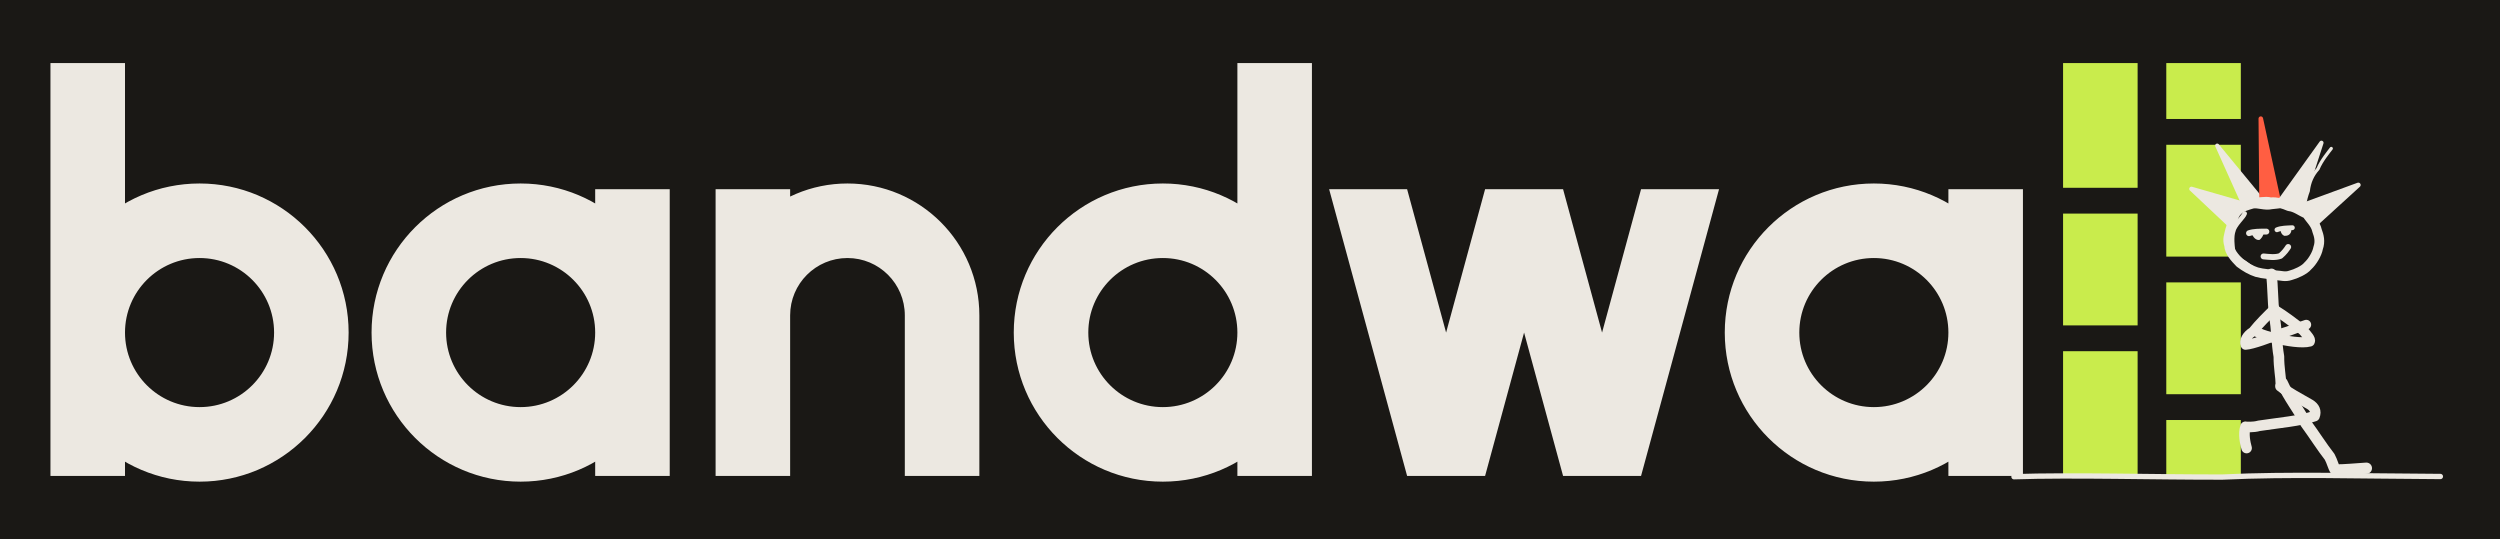
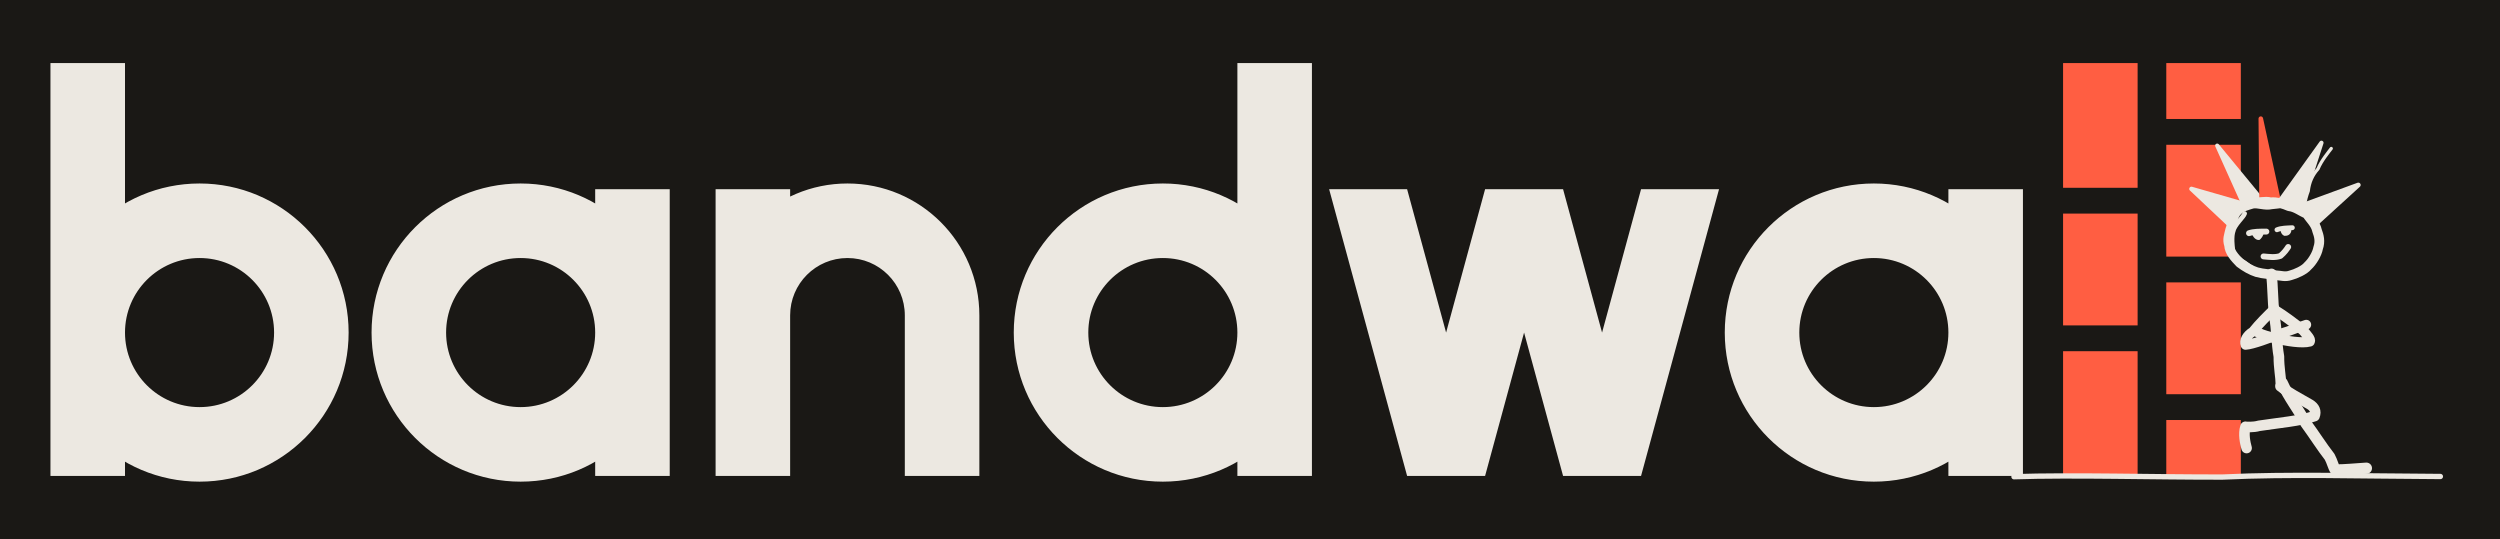
<svg xmlns="http://www.w3.org/2000/svg" viewBox="-1600 0 2180 470" width="2180" height="470">
  <rect x="-1600" width="2180" height="470" fill="#1A1815" />
  <g transform="translate(-1556.00 415.00) scale(5.0)">
    <path fill="#ECE8E1" d="M0,-72h13v72h-13ZM0,-25a26,26 0 1,1 52,0a26,26 0 1,1 -52,0ZM13,-25a13,13 0 1,0 26,0a13,13 0 1,0 -26,0ZM56,-25a26,26 0 1,1 52,0a26,26 0 1,1 -52,0ZM69,-25a13,13 0 1,0 26,0a13,13 0 1,0 -26,0ZM95,-50h13v50h-13ZM116,-50h13v50h-13ZM116,0V-28A23,23 0 0,1 162,-28V0h-13V-28A10,10 0 0,0 129,-28V0ZM168,-25a26,26 0 1,1 52,0a26,26 0 1,1 -52,0ZM181,-25a13,13 0 1,0 26,0a13,13 0 1,0 -26,0ZM207,-72h13v72h-13ZM223,-50 236.6,-50 243.4,-25 250.2,-50 263.8,-50 270.6,-25 277.4,-50 291,-50 277.4,0 263.8,0 257,-25 250.2,0 236.6,0ZM292,-25a26,26 0 1,1 52,0a26,26 0 1,1 -52,0ZM305,-25a13,13 0 1,0 26,0a13,13 0 1,0 -26,0ZM331,-50h13v50h-13Z" />
  </g>
  <g transform="translate(-1556.00 415.00) scale(5.0)">
-     <path fill="#C9EC4C" d="M351,-72h13v21.75h-13ZM351,-45.75h13v19.5h-13ZM351,-21.75h13v21.75h-13ZM369,-72h13v9.75h-13ZM369,-57.75h13v19.5h-13ZM369,-33.75h13v19.5h-13ZM369,-9.75h13v9.75h-13Z" />
+     <path fill="#FF5E42" d="M351,-72h13v21.75h-13ZM351,-45.75h13v19.5h-13ZM351,-21.75h13v21.75h-13ZM369,-72h13v9.75h-13ZM369,-57.75h13v19.5h-13ZM369,-33.75h13v19.5h-13ZM369,-9.75h13v9.75h-13Z" />
  </g>
  <g transform="translate(198 36)">
    <g visibility="visible">
      <animate attributeName="visibility" values="visible;hidden;hidden" dur="0.36s" repeatCount="indefinite" calcMode="discrete" />
      <path d="M-41.8 379.7 C9.1 378.0 80.4 380.1 139.9 380.0 C199.3 377.2 259.5 379.2 330.0 379.5" fill="none" stroke="#ECE8E1" stroke-width="4.64" stroke-linecap="round" stroke-linejoin="round" />
      <g transform="rotate(-3 240 375)">
        <g transform="translate(-6 0)">
          <path d="M171.3 163.5 L132.0 122.4 L184.3 140.5 Z" fill="#ECE8E1" stroke="#ECE8E1" stroke-width="3.87" stroke-linejoin="round" />
          <path d="M180.3 147.5 L156.4 85.9 L195.8 139.2 Z" fill="#ECE8E1" stroke="#ECE8E1" stroke-width="3.60" stroke-linejoin="round" />
          <path d="M192.3 141.2 L195.6 64.4 L207.7 138.9 Z" fill="#FF5E42" stroke="#FF5E42" stroke-width="3.97" stroke-linejoin="round" />
          <path d="M207.3 138.2 L247.3 88.2 L224.0 149.0 Z" fill="#ECE8E1" stroke="#ECE8E1" stroke-width="3.72" stroke-linejoin="round" />
          <path d="M227.5 150.3 C228.2 147.6 230.4 136.6 233.6 129.6 C234.9 121.9 238.0 115.9 243.1 110.8 C246.6 103.5 253.2 96.5 255.6 93.6" fill="none" stroke="#ECE8E1" stroke-width="2.84" stroke-linecap="round" stroke-linejoin="round" />
          <path d="M222.6 143.5 L277.5 126.6 L233.1 163.0 Z" fill="#ECE8E1" stroke="#ECE8E1" stroke-width="4.10" stroke-linejoin="round" />
          <path d="M187.6 136.6 C190.0 137.9 195.1 136.0 200.4 137.7 C205.1 137.3 211.6 139.6 216.3 142.0 C221.7 142.8 226.4 147.0 231.5 149.6 C233.8 154.0 238.5 158.2 239.5 164.6 C240.9 169.0 242.0 174.0 239.6 179.8 C238.5 184.6 234.0 191.4 229.8 194.8 C226.7 198.3 219.1 201.2 214.3 202.2 C209.6 203.6 206.0 201.9 201.7 201.5 C196.8 200.1 191.1 199.9 185.1 197.9 C180.3 196.1 175.3 192.9 170.8 189.1 C166.6 184.3 162.2 179.0 162.2 173.1 C160.8 167.8 162.4 165.1 164.0 159.4 C166.0 155.4 166.5 147.6 170.9 143.8 C174.7 140.0 180.7 139.1 184.4 138.1 C189.7 137.4 195.0 140.6 201.1 139.5 C206.9 139.3 218.0 138.3 220.6 137.7" fill="#1A1815" stroke="#ECE8E1" stroke-width="8.46" stroke-linecap="round" stroke-linejoin="round" />
          <path d="M189.2 200.9 C186.5 198.1 178.6 192.5 175.6 189.7 C171.5 186.8 167.3 183.4 165.4 179.3 C164.9 175.1 164.5 165.1 166.5 160.9 C167.9 155.5 176.2 149.2 177.2 146.3" fill="none" stroke="#ECE8E1" stroke-width="4.05" stroke-linecap="round" stroke-linejoin="round" />
          <path d="M182.1 162.3 C183.2 168.2 186.6 170.4 189.0 169.9 C190.1 169.1 192.5 167.2 193.4 162.4 Z" fill="#ECE8E1" />
          <path d="M180.1 163.6 C184.3 162.4 189.0 162.7 195.3 163.0" fill="none" stroke="#ECE8E1" stroke-width="5.12" stroke-linecap="round" stroke-linejoin="round" />
          <path d="M208.0 161.0 C206.8 165.5 210.7 168.2 211.8 167.5 C214.3 167.8 217.7 165.8 217.1 161.2 Z" fill="#ECE8E1" />
          <path d="M204.6 161.9 C208.5 160.5 213.3 160.8 218.1 160.8" fill="none" stroke="#ECE8E1" stroke-width="4.22" stroke-linecap="round" stroke-linejoin="round" />
          <path d="M191.7 184.5 C196.1 185.1 202.0 186.3 206.5 184.8 C210.0 182.1 211.9 179.7 213.6 177.4" fill="none" stroke="#ECE8E1" stroke-width="5.13" stroke-linecap="round" stroke-linejoin="round" />
        </g>
        <path d="M191.8 200.1 C192.4 211.0 191.7 222.9 192.3 236.7 C194.0 248.6 193.0 260.3 194.5 272.4 C193.9 281.9 195.3 290.1 195.0 296.8" fill="none" stroke="#ECE8E1" stroke-width="9.29" stroke-linecap="round" stroke-linejoin="round" />
        <path d="M192.9 230.5 C186.4 236.2 178.6 243.1 173.0 249.5 C167.3 252.6 164.8 257.1 166.0 260.7 C171.9 260.7 187.4 255.9 198.1 252.2 C204.7 250.8 211.9 248.0 219.8 245.9" fill="none" stroke="#ECE8E1" stroke-width="8.52" stroke-linecap="round" stroke-linejoin="round" />
        <path d="M194.2 232.4 C199.7 236.1 209.5 244.0 216.8 250.8 C220.1 255.2 223.3 258.9 222.1 260.7 C215.3 262.2 201.8 259.2 193.0 256.6 C186.6 254.4 181.0 253.0 177.7 250.6" fill="none" stroke="#ECE8E1" stroke-width="8.85" stroke-linecap="round" stroke-linejoin="round" />
        <path d="M196.2 295.5 C200.9 307.9 209.2 319.5 214.9 331.7 C221.6 341.9 227.9 353.2 234.1 362.0 C236.2 366.4 236.9 371.1 238.5 373.7 C245.8 374.2 256.2 373.7 265.6 373.6" fill="none" stroke="#ECE8E1" stroke-width="9.79" stroke-linecap="round" stroke-linejoin="round" />
        <path d="M194.5 298.4 C201.1 304.3 210.1 309.5 219.3 315.5 C223.2 318.2 224.7 321.7 222.8 325.9 C210.2 329.5 191.1 330.1 174.0 331.8 C169.0 333.0 162.8 332.2 162.2 332.0 C159.9 338.2 161.2 346.1 162.2 350.6" fill="none" stroke="#ECE8E1" stroke-width="9.21" stroke-linecap="round" stroke-linejoin="round" />
      </g>
    </g>
    <g visibility="hidden">
      <animate attributeName="visibility" values="hidden;visible;hidden" dur="0.36s" repeatCount="indefinite" calcMode="discrete" />
      <path d="M-40.3 379.0 C11.2 379.3 79.9 381.2 140.5 377.9 C199.9 376.5 259.9 379.4 330.1 378.9" fill="none" stroke="#ECE8E1" stroke-width="4.66" stroke-linecap="round" stroke-linejoin="round" />
      <g transform="rotate(-3 240 375)">
        <g transform="translate(-6 0)">
          <path d="M168.6 164.2 L128.9 122.5 L182.9 140.4 Z" fill="#ECE8E1" stroke="#ECE8E1" stroke-width="3.89" stroke-linejoin="round" />
          <path d="M178.7 147.6 L156.5 86.5 L194.7 139.4 Z" fill="#ECE8E1" stroke="#ECE8E1" stroke-width="3.74" stroke-linejoin="round" />
          <path d="M191.5 139.7 L197.0 62.2 L206.8 138.7 Z" fill="#FF5E42" stroke="#FF5E42" stroke-width="3.72" stroke-linejoin="round" />
          <path d="M207.1 138.8 L247.7 86.9 L222.9 149.1 Z" fill="#ECE8E1" stroke="#ECE8E1" stroke-width="3.60" stroke-linejoin="round" />
          <path d="M227.8 149.8 C228.6 146.8 230.1 135.1 234.0 128.7 C236.1 122.5 239.5 114.8 242.4 109.7 C246.4 103.0 254.2 95.5 256.5 92.5" fill="none" stroke="#ECE8E1" stroke-width="3.31" stroke-linecap="round" stroke-linejoin="round" />
          <path d="M223.4 143.7 L278.2 127.0 L233.3 164.1 Z" fill="#ECE8E1" stroke="#ECE8E1" stroke-width="3.35" stroke-linejoin="round" />
          <path d="M184.9 136.4 C187.8 137.3 194.0 136.8 198.5 136.9 C204.1 137.3 211.6 138.2 215.7 140.7 C221.8 143.2 226.8 146.4 230.9 150.0 C235.1 154.2 237.4 159.7 239.7 165.4 C241.7 169.0 241.9 175.3 241.2 180.0 C238.9 186.1 234.8 191.9 230.0 196.0 C226.0 200.2 221.1 203.8 214.8 204.1 C211.0 206.1 207.4 203.0 201.4 202.5 C196.6 202.6 190.4 201.4 185.4 198.6 C180.5 197.3 173.6 193.6 170.9 190.5 C165.8 185.3 161.8 177.7 160.4 173.9 C158.6 168.9 159.4 164.3 162.2 160.1 C162.7 155.0 165.7 146.9 168.6 143.9 C172.8 139.6 178.4 137.6 182.7 137.0 C189.1 136.8 192.4 139.4 199.8 140.3 C204.7 138.8 216.3 138.2 220.9 137.9" fill="#1A1815" stroke="#ECE8E1" stroke-width="7.53" stroke-linecap="round" stroke-linejoin="round" />
          <path d="M189.8 202.6 C187.8 199.4 178.6 194.3 174.7 189.8 C171.0 187.0 167.0 184.9 165.3 179.3 C162.2 174.5 163.1 164.8 164.3 160.4 C165.7 154.9 172.9 148.4 175.8 146.1" fill="none" stroke="#ECE8E1" stroke-width="4.06" stroke-linecap="round" stroke-linejoin="round" />
          <path d="M180.6 162.6 C182.1 168.3 184.8 171.3 187.3 170.5 C189.5 171.0 191.1 167.7 191.9 163.0 Z" fill="#ECE8E1" />
          <path d="M178.7 163.3 C182.7 162.3 188.5 163.2 193.2 163.3" fill="none" stroke="#ECE8E1" stroke-width="4.54" stroke-linecap="round" stroke-linejoin="round" />
          <path d="M206.3 162.4 C206.7 166.8 210.0 168.7 212.5 169.0 C214.9 168.6 215.9 166.6 215.9 161.6 Z" fill="#ECE8E1" />
          <path d="M204.8 161.7 C209.1 161.7 213.8 161.0 217.8 161.6" fill="none" stroke="#ECE8E1" stroke-width="4.24" stroke-linecap="round" stroke-linejoin="round" />
          <path d="M191.5 186.2 C194.7 186.2 200.5 187.2 206.3 185.2 C208.6 184.9 212.0 180.8 214.0 177.9" fill="none" stroke="#ECE8E1" stroke-width="5.27" stroke-linecap="round" stroke-linejoin="round" />
        </g>
        <path d="M190.4 201.8 C192.6 212.8 192.6 226.3 194.2 237.8 C194.9 250.0 193.6 261.5 195.0 273.8 C194.8 282.7 195.5 291.2 196.3 297.6" fill="none" stroke="#ECE8E1" stroke-width="9.51" stroke-linecap="round" stroke-linejoin="round" />
        <path d="M193.8 232.4 C187.1 237.9 179.2 244.3 174.6 251.1 C169.3 255.1 165.9 258.2 167.4 262.7 C173.3 261.9 188.2 257.8 198.7 255.8 C205.9 252.3 212.3 250.2 219.6 247.2" fill="none" stroke="#ECE8E1" stroke-width="8.26" stroke-linecap="round" stroke-linejoin="round" />
        <path d="M194.6 233.3 C201.4 239.7 210.4 246.2 216.1 252.9 C220.7 256.8 223.7 260.1 221.2 262.9 C215.2 263.7 203.8 262.1 194.4 257.7 C188.0 256.0 182.9 253.8 178.4 252.0" fill="none" stroke="#ECE8E1" stroke-width="8.52" stroke-linecap="round" stroke-linejoin="round" />
        <path d="M196.7 296.8 C201.6 309.5 207.7 320.6 215.8 332.7 C222.4 342.1 227.9 352.4 233.7 361.7 C236.8 366.3 237.1 370.3 239.7 373.8 C247.6 374.7 256.7 374.8 265.0 373.6" fill="none" stroke="#ECE8E1" stroke-width="8.22" stroke-linecap="round" stroke-linejoin="round" />
        <path d="M194.9 299.0 C201.7 304.0 209.1 310.1 218.9 315.8 C222.6 318.7 224.1 323.2 221.1 325.4 C211.5 328.3 190.4 330.4 174.8 331.2 C169.7 332.7 164.3 331.8 161.5 332.9 C161.4 337.8 160.8 344.9 162.9 350.9" fill="none" stroke="#ECE8E1" stroke-width="8.10" stroke-linecap="round" stroke-linejoin="round" />
      </g>
    </g>
    <g visibility="hidden">
      <animate attributeName="visibility" values="hidden;hidden;visible" dur="0.36s" repeatCount="indefinite" calcMode="discrete" />
      <path d="M-38.4 377.9 C10.8 379.7 78.2 381.9 139.1 377.5 C201.4 376.1 261.7 381.7 329.9 380.9" fill="none" stroke="#ECE8E1" stroke-width="5.09" stroke-linecap="round" stroke-linejoin="round" />
      <g transform="rotate(-3 240 375)">
        <g transform="translate(-6 0)">
          <path d="M169.7 165.6 L128.2 122.9 L183.8 142.8 Z" fill="#ECE8E1" stroke="#ECE8E1" stroke-width="3.59" stroke-linejoin="round" />
          <path d="M180.8 150.4 L156.4 88.4 L196.2 142.1 Z" fill="#ECE8E1" stroke="#ECE8E1" stroke-width="4.13" stroke-linejoin="round" />
          <path d="M194.4 144.3 L196.8 64.1 L209.4 141.4 Z" fill="#FF5E42" stroke="#FF5E42" stroke-width="3.80" stroke-linejoin="round" />
          <path d="M210.2 140.8 L249.6 86.7 L226.1 151.0 Z" fill="#ECE8E1" stroke="#ECE8E1" stroke-width="3.60" stroke-linejoin="round" />
          <path d="M228.5 151.5 C230.6 148.4 232.9 136.8 236.3 130.4 C238.5 122.1 241.4 116.1 244.2 109.1 C248.1 102.8 255.3 95.0 257.1 91.2" fill="none" stroke="#ECE8E1" stroke-width="2.84" stroke-linecap="round" stroke-linejoin="round" />
          <path d="M225.6 146.5 L280.1 124.1 L234.2 164.1 Z" fill="#ECE8E1" stroke="#ECE8E1" stroke-width="3.41" stroke-linejoin="round" />
          <path d="M187.4 140.1 C188.8 139.4 196.6 139.7 201.9 139.4 C206.4 140.2 213.5 140.7 219.4 143.4 C224.3 144.2 229.7 147.0 233.6 152.2 C236.9 155.1 239.0 160.9 241.9 165.7 C242.4 170.7 242.0 175.2 240.9 180.2 C238.0 186.0 234.7 192.5 230.1 196.4 C225.3 200.7 219.2 202.7 214.8 205.4 C209.5 206.4 206.4 203.6 200.9 203.8 C195.7 202.9 190.5 201.2 185.6 200.7 C180.7 197.6 174.5 195.4 170.9 190.4 C166.5 187.6 162.8 180.1 160.7 174.7 C160.0 169.3 160.5 165.8 163.1 160.7 C164.7 156.4 167.2 150.3 170.0 146.5 C174.4 142.5 180.4 141.2 184.9 139.6 C190.0 139.5 195.6 141.7 202.0 142.2 C208.4 142.1 219.7 141.0 223.1 140.6" fill="#1A1815" stroke="#ECE8E1" stroke-width="8.04" stroke-linecap="round" stroke-linejoin="round" />
          <path d="M189.8 201.8 C186.0 200.5 178.0 195.8 175.6 191.2 C170.9 188.5 167.3 185.9 166.1 181.9 C164.5 176.1 164.5 167.3 166.1 162.6 C166.7 156.6 174.6 151.4 177.6 149.0" fill="none" stroke="#ECE8E1" stroke-width="3.66" stroke-linecap="round" stroke-linejoin="round" />
          <path d="M181.9 165.8 C182.9 170.4 186.1 172.5 187.8 172.3 C191.5 172.0 192.5 170.3 193.4 166.2 Z" fill="#ECE8E1" />
          <path d="M181.0 165.9 C185.1 165.0 190.2 165.7 194.7 166.2" fill="none" stroke="#ECE8E1" stroke-width="4.44" stroke-linecap="round" stroke-linejoin="round" />
          <path d="M207.6 164.0 C207.7 167.7 211.0 170.6 214.0 169.9 C216.2 171.1 217.5 166.8 218.6 163.0 Z" fill="#ECE8E1" />
          <path d="M205.2 164.1 C210.1 162.7 215.7 162.7 220.9 163.6" fill="none" stroke="#ECE8E1" stroke-width="4.80" stroke-linecap="round" stroke-linejoin="round" />
          <path d="M191.0 186.1 C195.9 188.3 201.7 188.5 205.9 185.9 C208.9 186.2 212.7 183.1 213.9 179.8" fill="none" stroke="#ECE8E1" stroke-width="5.07" stroke-linecap="round" stroke-linejoin="round" />
        </g>
        <path d="M190.4 202.8 C191.8 213.4 191.9 225.0 191.7 237.0 C193.0 247.4 192.0 259.2 193.1 271.0 C193.7 280.3 194.6 287.9 194.9 294.1" fill="none" stroke="#ECE8E1" stroke-width="9.20" stroke-linecap="round" stroke-linejoin="round" />
        <path d="M192.1 231.3 C185.9 235.5 178.1 243.2 174.4 249.1 C167.4 254.2 165.2 258.3 166.3 261.0 C172.5 259.3 187.0 257.1 196.9 252.0 C203.7 249.5 211.3 248.5 216.2 245.9" fill="none" stroke="#ECE8E1" stroke-width="8.06" stroke-linecap="round" stroke-linejoin="round" />
        <path d="M192.1 232.4 C198.7 237.0 208.2 243.2 214.0 250.8 C218.9 253.9 219.9 258.3 218.7 260.5 C213.0 260.9 201.3 258.7 191.7 256.8 C186.2 254.2 180.5 252.7 177.5 250.6" fill="none" stroke="#ECE8E1" stroke-width="9.83" stroke-linecap="round" stroke-linejoin="round" />
        <path d="M196.2 294.1 C201.5 305.3 209.3 317.1 216.2 329.6 C223.6 341.1 230.4 353.3 235.3 362.1 C238.6 366.8 240.2 371.4 242.2 374.0 C248.6 375.9 257.2 376.3 267.6 375.6" fill="none" stroke="#ECE8E1" stroke-width="9.42" stroke-linecap="round" stroke-linejoin="round" />
        <path d="M194.2 296.2 C200.7 301.7 210.3 308.2 217.8 312.3 C224.1 316.3 225.9 320.3 222.1 323.0 C211.7 325.5 192.1 327.4 175.7 330.2 C169.6 330.7 164.3 330.7 161.6 330.1 C160.8 337.0 161.5 343.6 162.3 348.2" fill="none" stroke="#ECE8E1" stroke-width="9.43" stroke-linecap="round" stroke-linejoin="round" />
      </g>
    </g>
  </g>
</svg>
